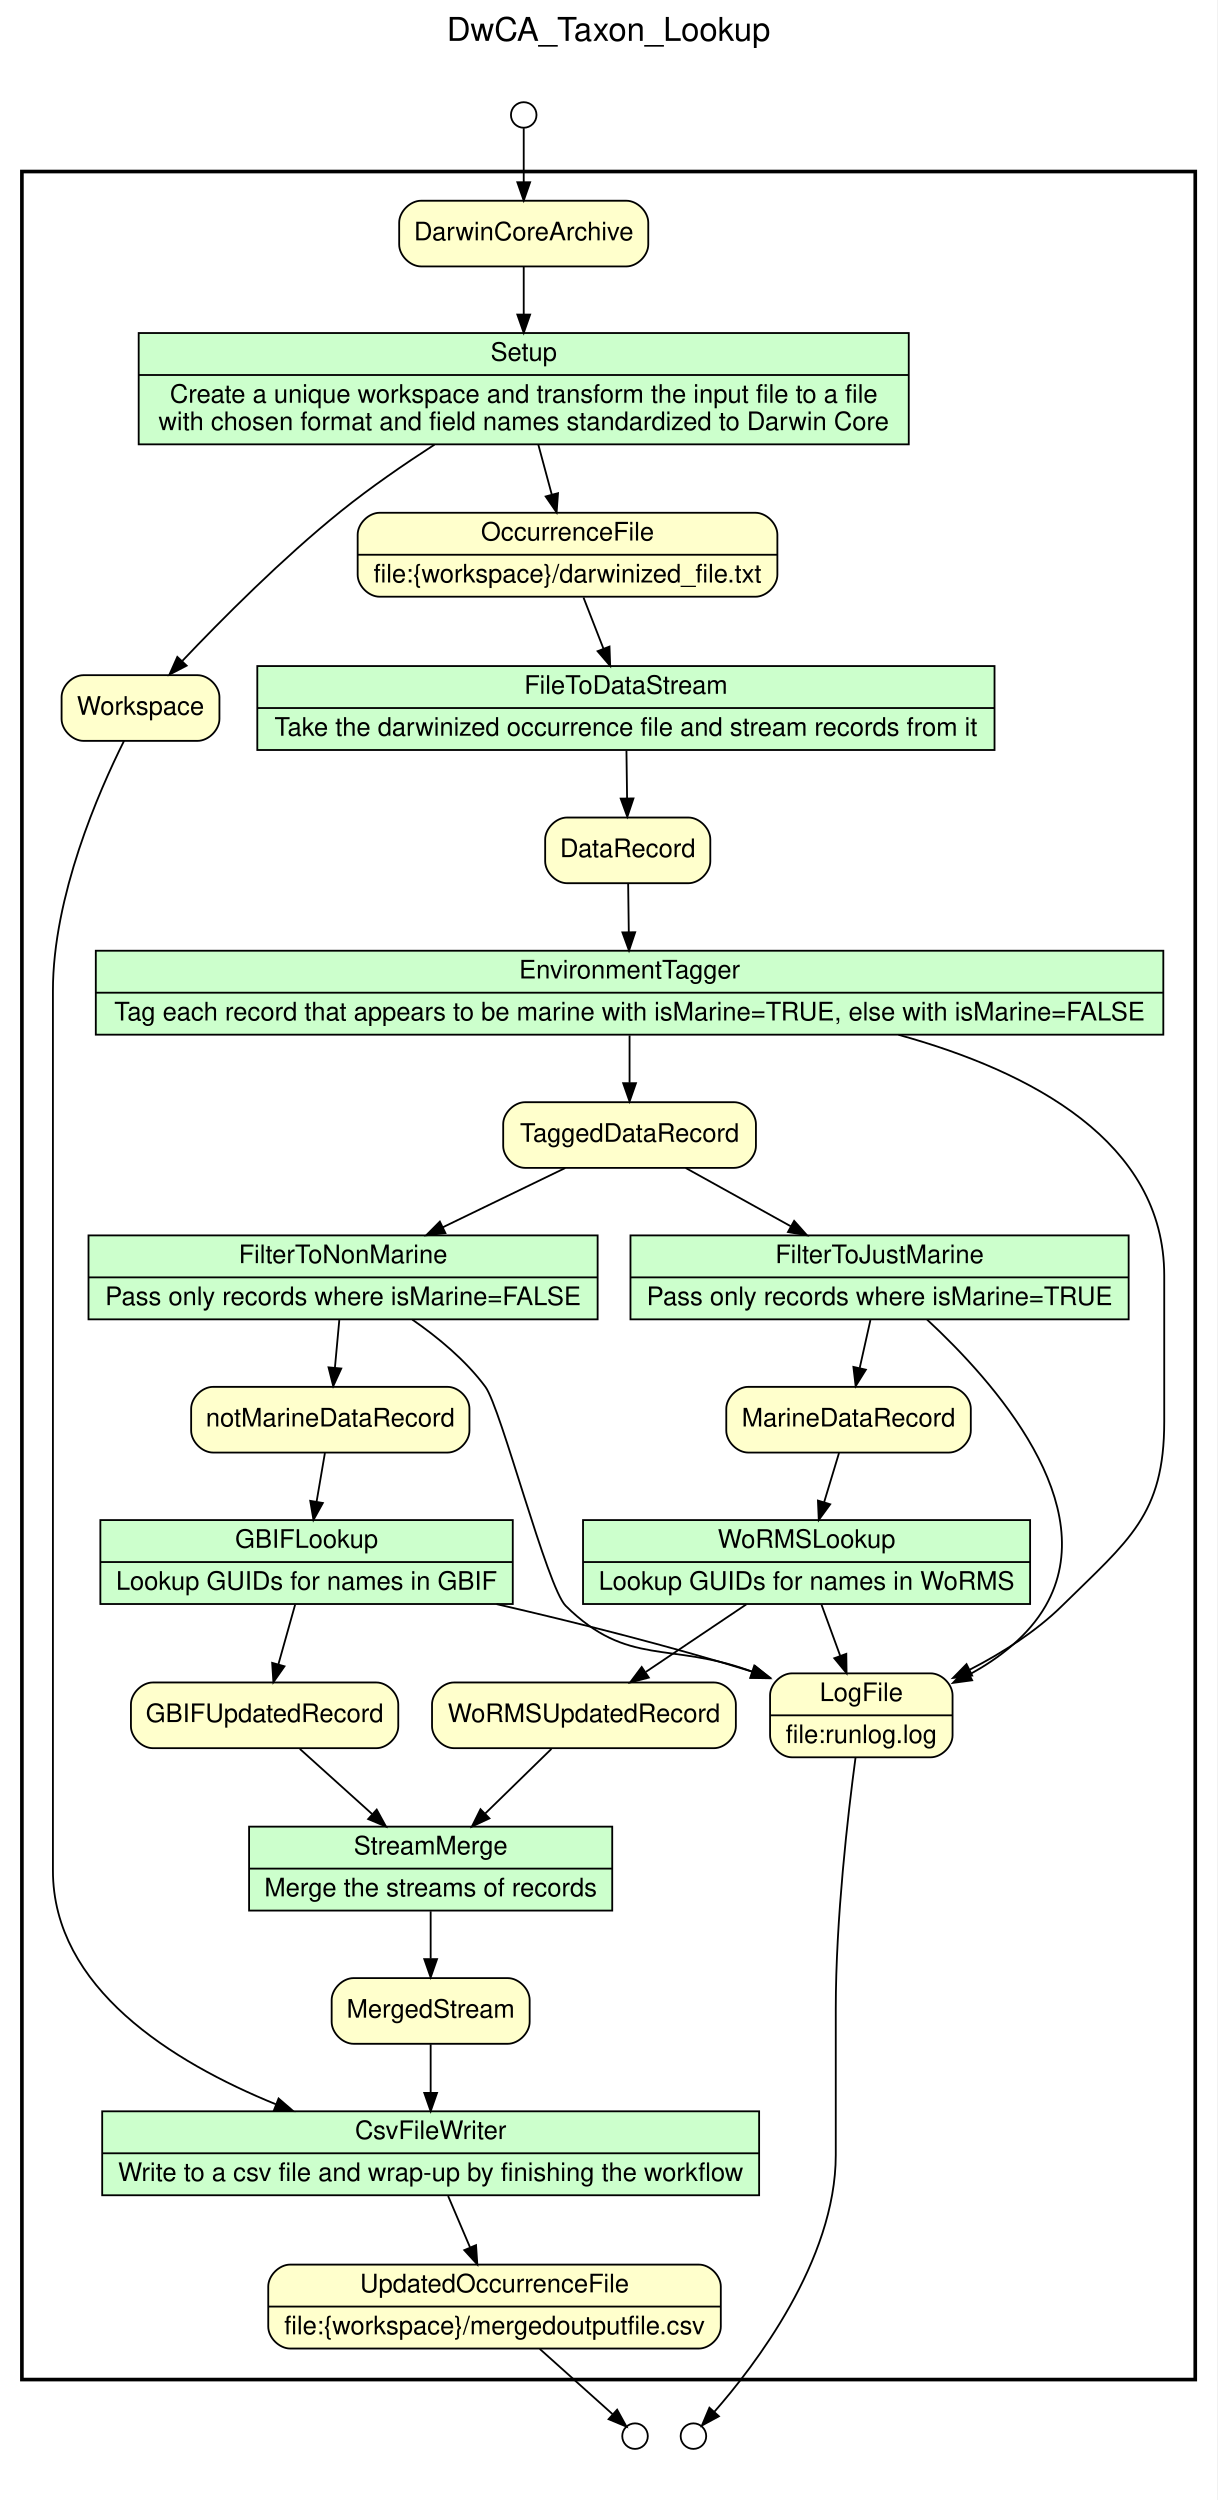
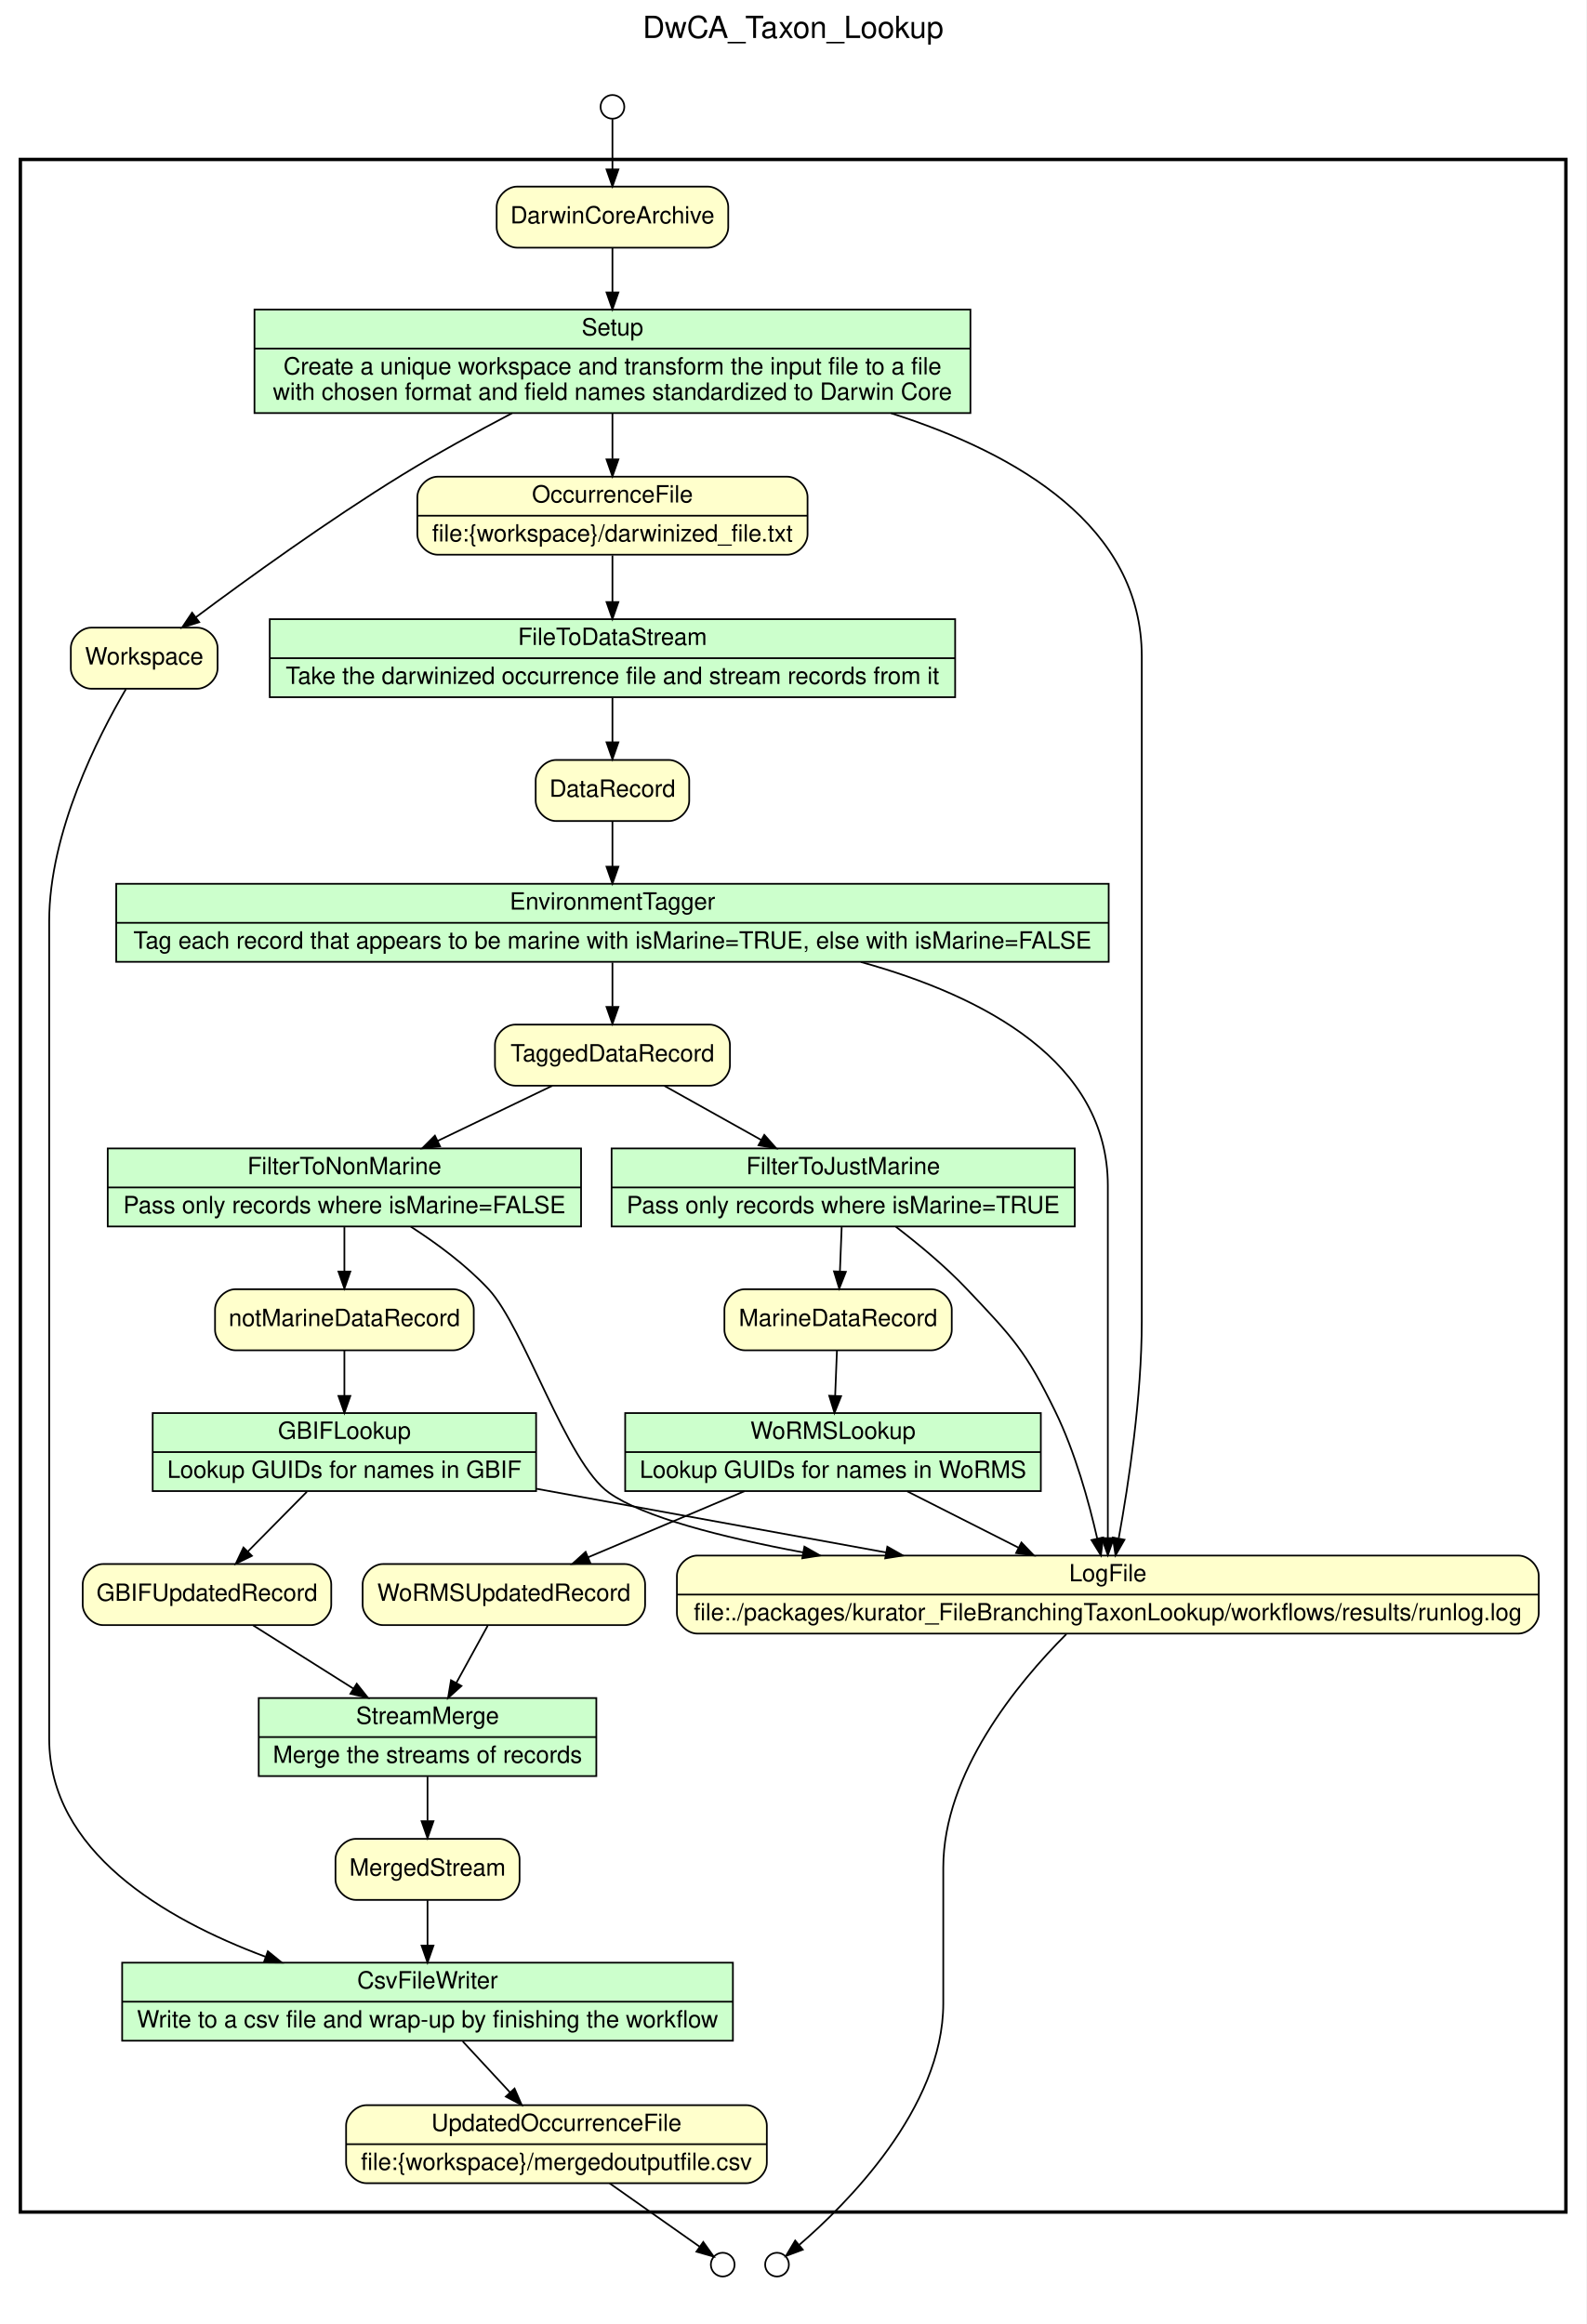
- <svg xmlns="http://www.w3.org/2000/svg" width="667pt" height="1370pt" viewBox="0.00 0.00 667.00 1370.00">
+ <svg xmlns="http://www.w3.org/2000/svg" width="935pt" height="1370pt" viewBox="0.00 0.00 935.00 1370.00">
  <g id="graph0" class="graph" transform="scale(1 1) rotate(0) translate(4 1366)">
-     <polygon fill="white" stroke="none" points="-4,4 -4,-1366 663,-1366 663,4 -4,4" />
-     <text text-anchor="middle" x="329.5" y="-1343.6" font-family="Helvetica,sans-Serif" font-size="18.00">DwCA_Taxon_Lookup</text>
+     <polygon fill="white" stroke="none" points="-4,4 -4,-1366 931,-1366 931,4 -4,4" />
+     <text text-anchor="middle" x="463.5" y="-1343.6" font-family="Helvetica,sans-Serif" font-size="18.00">DwCA_Taxon_Lookup</text>
+     <g id="clust3" class="cluster">
+       <polygon fill="none" stroke="black" stroke-width="0" points="334,-1280 334,-1326 380,-1326 380,-1280 334,-1280" />
+     </g>
+     <g id="clust4" class="cluster">
+       <polygon fill="none" stroke="black" stroke-width="0" points="342,-1288 342,-1318 372,-1318 372,-1288 342,-1288" />
+     </g>
+     <g id="clust5" class="cluster">
+       <polygon fill="none" stroke="black" stroke-width="0" points="399,-8 399,-54 477,-54 477,-8 399,-8" />
+     </g>
+     <g id="clust6" class="cluster">
+       <polygon fill="none" stroke="black" stroke-width="0" points="407,-16 407,-46 469,-46 469,-16 407,-16" />
+     </g>
    <g id="clust1" class="cluster">
-       <polygon fill="none" stroke="black" stroke-width="2" points="8,-62 8,-1272 651,-1272 651,-62 8,-62" />
+       <polygon fill="none" stroke="black" stroke-width="2" points="8,-62 8,-1272 919,-1272 919,-62 8,-62" />
    </g>
    <g id="clust2" class="cluster">
-       <polygon fill="none" stroke="black" stroke-width="0" points="16,-70 16,-1264 643,-1264 643,-70 16,-70" />
-     </g>
-     <g id="clust3" class="cluster">
-       <polygon fill="none" stroke="black" stroke-width="0" points="260,-1280 260,-1326 306,-1326 306,-1280 260,-1280" />
-     </g>
-     <g id="clust4" class="cluster">
-       <polygon fill="none" stroke="black" stroke-width="0" points="268,-1288 268,-1318 298,-1318 298,-1288 268,-1288" />
-     </g>
-     <g id="clust5" class="cluster">
-       <polygon fill="none" stroke="black" stroke-width="0" points="321,-8 321,-54 399,-54 399,-8 321,-8" />
-     </g>
-     <g id="clust6" class="cluster">
-       <polygon fill="none" stroke="black" stroke-width="0" points="329,-16 329,-46 391,-46 391,-16 329,-16" />
+       <polygon fill="none" stroke="black" stroke-width="0" points="16,-70 16,-1264 911,-1264 911,-70 16,-70" />
    </g>
    <g id="node1" class="node">
-       <polygon fill="#ccffcc" stroke="black" points="72,-1122.5 72,-1183.5 494,-1183.5 494,-1122.5 72,-1122.5" />
-       <text text-anchor="middle" x="283" y="-1168.3" font-family="Helvetica,sans-Serif" font-size="14.00">Setup</text>
-       <polyline fill="none" stroke="black" points="72,-1160.5 494,-1160.5 " />
-       <text text-anchor="middle" x="283" y="-1145.3" font-family="Helvetica,sans-Serif" font-size="14.00">Create a unique workspace and transform the input file to a file</text>
-       <text text-anchor="middle" x="283" y="-1130.3" font-family="Helvetica,sans-Serif" font-size="14.00"> with chosen format and field names standardized to Darwin Core</text>
+       <polygon fill="#ccffcc" stroke="black" points="146,-1122.5 146,-1183.5 568,-1183.5 568,-1122.5 146,-1122.5" />
+       <text text-anchor="middle" x="357" y="-1168.3" font-family="Helvetica,sans-Serif" font-size="14.00">Setup</text>
+       <polyline fill="none" stroke="black" points="146,-1160.5 568,-1160.5 " />
+       <text text-anchor="middle" x="357" y="-1145.3" font-family="Helvetica,sans-Serif" font-size="14.00">Create a unique workspace and transform the input file to a file</text>
+       <text text-anchor="middle" x="357" y="-1130.3" font-family="Helvetica,sans-Serif" font-size="14.00"> with chosen format and field names standardized to Darwin Core</text>
    </g>
    <g id="node11" class="node">
-       <path fill="#ffffcc" stroke="black" d="M204,-1039C204,-1039 410,-1039 410,-1039 416,-1039 422,-1045 422,-1051 422,-1051 422,-1073 422,-1073 422,-1079 416,-1085 410,-1085 410,-1085 204,-1085 204,-1085 198,-1085 192,-1079 192,-1073 192,-1073 192,-1051 192,-1051 192,-1045 198,-1039 204,-1039" />
-       <text text-anchor="middle" x="307" y="-1069.8" font-family="Helvetica,sans-Serif" font-size="14.00">OccurrenceFile</text>
-       <polyline fill="none" stroke="black" points="192,-1062 422,-1062 " />
-       <text text-anchor="middle" x="307" y="-1046.8" font-family="Helvetica,sans-Serif" font-size="14.00">file:{workspace}/darwinized_file.txt</text>
+       <path fill="#ffffcc" stroke="black" d="M254,-1039C254,-1039 460,-1039 460,-1039 466,-1039 472,-1045 472,-1051 472,-1051 472,-1073 472,-1073 472,-1079 466,-1085 460,-1085 460,-1085 254,-1085 254,-1085 248,-1085 242,-1079 242,-1073 242,-1073 242,-1051 242,-1051 242,-1045 248,-1039 254,-1039" />
+       <text text-anchor="middle" x="357" y="-1069.8" font-family="Helvetica,sans-Serif" font-size="14.00">OccurrenceFile</text>
+       <polyline fill="none" stroke="black" points="242,-1062 472,-1062 " />
+       <text text-anchor="middle" x="357" y="-1046.8" font-family="Helvetica,sans-Serif" font-size="14.00">file:{workspace}/darwinized_file.txt</text>
+     </g>
+     <g id="edge3" class="edge">
+       <path fill="none" stroke="black" d="M357,-1122.36C357,-1113.74 357,-1104.27 357,-1095.47" />
+       <polygon fill="black" stroke="black" points="360.5,-1095.19 357,-1085.19 353.5,-1095.19 360.5,-1095.19" />
+     </g>
+     <g id="node18" class="node">
+       <path fill="#ffffcc" stroke="black" d="M112.25,-996C112.25,-996 49.75,-996 49.75,-996 43.75,-996 37.75,-990 37.75,-984 37.75,-984 37.75,-972 37.75,-972 37.75,-966 43.75,-960 49.75,-960 49.75,-960 112.25,-960 112.25,-960 118.25,-960 124.25,-966 124.25,-972 124.25,-972 124.25,-984 124.25,-984 124.25,-990 118.25,-996 112.25,-996" />
+       <text text-anchor="middle" x="81" y="-974.3" font-family="Helvetica,sans-Serif" font-size="14.00">Workspace</text>
+     </g>
+     <g id="edge1" class="edge">
+       <path fill="none" stroke="black" d="M297.811,-1122.41C277.006,-1111.51 253.671,-1098.71 233,-1086 189.402,-1059.19 141.488,-1024.54 111.337,-1002.04" />
+       <polygon fill="black" stroke="black" points="113.424,-999.234 103.323,-996.038 109.227,-1004.84 113.424,-999.234" />
+     </g>
+     <g id="node21" class="node">
+       <path fill="#ffffcc" stroke="black" d="M407,-403C407,-403 891,-403 891,-403 897,-403 903,-409 903,-415 903,-415 903,-437 903,-437 903,-443 897,-449 891,-449 891,-449 407,-449 407,-449 401,-449 395,-443 395,-437 395,-437 395,-415 395,-415 395,-409 401,-403 407,-403" />
+       <text text-anchor="middle" x="649" y="-433.8" font-family="Helvetica,sans-Serif" font-size="14.00">LogFile</text>
+       <polyline fill="none" stroke="black" points="395,-426 903,-426 " />
+       <text text-anchor="middle" x="649" y="-410.8" font-family="Helvetica,sans-Serif" font-size="14.00">file:./packages/kurator_FileBranchingTaxonLookup/workflows/results/runlog.log</text>
    </g>
    <g id="edge2" class="edge">
-       <path fill="none" stroke="black" d="M290.992,-1122.36C293.369,-1113.55 295.984,-1103.85 298.399,-1094.89" />
-       <polygon fill="black" stroke="black" points="301.793,-1095.75 301.017,-1085.19 295.034,-1093.93 301.793,-1095.75" />
-     </g>
-     <g id="node18" class="node">
-       <path fill="#ffffcc" stroke="black" d="M104.25,-996C104.25,-996 41.75,-996 41.75,-996 35.75,-996 29.75,-990 29.75,-984 29.75,-984 29.75,-972 29.75,-972 29.75,-966 35.75,-960 41.75,-960 41.75,-960 104.25,-960 104.25,-960 110.25,-960 116.25,-966 116.25,-972 116.25,-972 116.25,-984 116.25,-984 116.25,-990 110.25,-996 104.25,-996" />
-       <text text-anchor="middle" x="73" y="-974.3" font-family="Helvetica,sans-Serif" font-size="14.00">Workspace</text>
-     </g>
-     <g id="edge1" class="edge">
-       <path fill="none" stroke="black" d="M234.149,-1122.38C217.448,-1111.57 198.965,-1098.84 183,-1086 150.876,-1060.16 117.393,-1026.46 95.933,-1003.84" />
-       <polygon fill="black" stroke="black" points="98.27,-1001.22 88.866,-996.339 93.174,-1006.02 98.27,-1001.22" />
+       <path fill="none" stroke="black" d="M521.223,-1122.41C596.388,-1098.44 669,-1055.49 669,-979 669,-979 669,-979 669,-587 669,-542.483 661.283,-491.533 655.436,-459.32" />
+       <polygon fill="black" stroke="black" points="658.813,-458.339 653.538,-449.151 651.932,-459.623 658.813,-458.339" />
    </g>
    <g id="node2" class="node">
-       <polygon fill="#ccffcc" stroke="black" points="137,-955 137,-1001 541,-1001 541,-955 137,-955" />
-       <text text-anchor="middle" x="339" y="-985.8" font-family="Helvetica,sans-Serif" font-size="14.00">FileToDataStream</text>
-       <polyline fill="none" stroke="black" points="137,-978 541,-978 " />
-       <text text-anchor="middle" x="339" y="-962.8" font-family="Helvetica,sans-Serif" font-size="14.00">Take the darwinized occurrence file and stream records from it</text>
+       <polygon fill="#ccffcc" stroke="black" points="155,-955 155,-1001 559,-1001 559,-955 155,-955" />
+       <text text-anchor="middle" x="357" y="-985.8" font-family="Helvetica,sans-Serif" font-size="14.00">FileToDataStream</text>
+       <polyline fill="none" stroke="black" points="155,-978 559,-978 " />
+       <text text-anchor="middle" x="357" y="-962.8" font-family="Helvetica,sans-Serif" font-size="14.00">Take the darwinized occurrence file and stream records from it</text>
    </g>
    <g id="node12" class="node">
-       <path fill="#ffffcc" stroke="black" d="M373.25,-918C373.25,-918 306.75,-918 306.75,-918 300.75,-918 294.75,-912 294.75,-906 294.75,-906 294.75,-894 294.75,-894 294.75,-888 300.75,-882 306.75,-882 306.75,-882 373.25,-882 373.25,-882 379.25,-882 385.25,-888 385.25,-894 385.25,-894 385.25,-906 385.25,-906 385.25,-912 379.25,-918 373.25,-918" />
-       <text text-anchor="middle" x="340" y="-896.3" font-family="Helvetica,sans-Serif" font-size="14.00">DataRecord</text>
+       <path fill="#ffffcc" stroke="black" d="M390.25,-918C390.25,-918 323.75,-918 323.75,-918 317.75,-918 311.75,-912 311.75,-906 311.75,-906 311.75,-894 311.75,-894 311.75,-888 317.75,-882 323.75,-882 323.75,-882 390.25,-882 390.25,-882 396.25,-882 402.25,-888 402.25,-894 402.25,-894 402.25,-906 402.25,-906 402.25,-912 396.25,-918 390.25,-918" />
+       <text text-anchor="middle" x="357" y="-896.3" font-family="Helvetica,sans-Serif" font-size="14.00">DataRecord</text>
+     </g>
+     <g id="edge5" class="edge">
+       <path fill="none" stroke="black" d="M357,-954.609C357,-946.481 357,-937.2 357,-928.671" />
+       <polygon fill="black" stroke="black" points="360.5,-928.412 357,-918.412 353.5,-928.412 360.5,-928.412" />
+     </g>
+     <g id="node3" class="node">
+       <polygon fill="#ccffcc" stroke="black" points="64.5,-799 64.5,-845 649.5,-845 649.5,-799 64.5,-799" />
+       <text text-anchor="middle" x="357" y="-829.8" font-family="Helvetica,sans-Serif" font-size="14.00">EnvironmentTagger</text>
+       <polyline fill="none" stroke="black" points="64.5,-822 649.5,-822 " />
+       <text text-anchor="middle" x="357" y="-806.8" font-family="Helvetica,sans-Serif" font-size="14.00">Tag each record that appears to be marine with isMarine=TRUE, else with isMarine=FALSE</text>
+     </g>
+     <g id="node13" class="node">
+       <path fill="#ffffcc" stroke="black" d="M414.25,-762C414.25,-762 299.75,-762 299.75,-762 293.75,-762 287.75,-756 287.75,-750 287.75,-750 287.75,-738 287.75,-738 287.75,-732 293.75,-726 299.75,-726 299.75,-726 414.25,-726 414.25,-726 420.25,-726 426.25,-732 426.25,-738 426.25,-738 426.25,-750 426.25,-750 426.25,-756 420.25,-762 414.25,-762" />
+       <text text-anchor="middle" x="357" y="-740.3" font-family="Helvetica,sans-Serif" font-size="14.00">TaggedDataRecord</text>
+     </g>
+     <g id="edge8" class="edge">
+       <path fill="none" stroke="black" d="M357,-798.609C357,-790.481 357,-781.2 357,-772.671" />
+       <polygon fill="black" stroke="black" points="360.5,-772.412 357,-762.412 353.5,-772.412 360.5,-772.412" />
+     </g>
+     <g id="edge7" class="edge">
+       <path fill="none" stroke="black" d="M503.428,-798.902C576.285,-778.71 649,-740.217 649,-667 649,-667 649,-667 649,-587 649,-542.827 649,-491.794 649,-459.468" />
+       <polygon fill="black" stroke="black" points="652.5,-459.26 649,-449.26 645.5,-459.26 652.5,-459.26" />
+     </g>
+     <g id="node4" class="node">
+       <polygon fill="#ccffcc" stroke="black" points="356.5,-643 356.5,-689 629.5,-689 629.5,-643 356.5,-643" />
+       <text text-anchor="middle" x="493" y="-673.8" font-family="Helvetica,sans-Serif" font-size="14.00">FilterToJustMarine</text>
+       <polyline fill="none" stroke="black" points="356.5,-666 629.5,-666 " />
+       <text text-anchor="middle" x="493" y="-650.8" font-family="Helvetica,sans-Serif" font-size="14.00">Pass only records where isMarine=TRUE</text>
+     </g>
+     <g id="node14" class="node">
+       <path fill="#ffffcc" stroke="black" d="M545,-606C545,-606 435,-606 435,-606 429,-606 423,-600 423,-594 423,-594 423,-582 423,-582 423,-576 429,-570 435,-570 435,-570 545,-570 545,-570 551,-570 557,-576 557,-582 557,-582 557,-594 557,-594 557,-600 551,-606 545,-606" />
+       <text text-anchor="middle" x="490" y="-584.3" font-family="Helvetica,sans-Serif" font-size="14.00">MarineDataRecord</text>
+     </g>
+     <g id="edge11" class="edge">
+       <path fill="none" stroke="black" d="M492.116,-642.609C491.795,-634.481 491.429,-625.2 491.092,-616.671" />
+       <polygon fill="black" stroke="black" points="494.579,-616.266 490.687,-606.412 487.585,-616.542 494.579,-616.266" />
+     </g>
+     <g id="edge10" class="edge">
+       <path fill="none" stroke="black" d="M524.033,-642.853C537.63,-632.431 553.337,-619.369 566,-606 593.144,-577.342 600.698,-569.479 618,-534 629.71,-509.989 637.808,-480.739 642.783,-458.894" />
+       <polygon fill="black" stroke="black" points="646.203,-459.638 644.914,-449.122 639.364,-458.146 646.203,-459.638" />
+     </g>
+     <g id="node5" class="node">
+       <polygon fill="#ccffcc" stroke="black" points="59.5,-643 59.5,-689 338.5,-689 338.5,-643 59.5,-643" />
+       <text text-anchor="middle" x="199" y="-673.8" font-family="Helvetica,sans-Serif" font-size="14.00">FilterToNonMarine</text>
+       <polyline fill="none" stroke="black" points="59.5,-666 338.5,-666 " />
+       <text text-anchor="middle" x="199" y="-650.8" font-family="Helvetica,sans-Serif" font-size="14.00">Pass only records where isMarine=FALSE</text>
+     </g>
+     <g id="node15" class="node">
+       <path fill="#ffffcc" stroke="black" d="M263.25,-606C263.25,-606 134.75,-606 134.75,-606 128.75,-606 122.75,-600 122.75,-594 122.75,-594 122.75,-582 122.75,-582 122.75,-576 128.75,-570 134.75,-570 134.75,-570 263.25,-570 263.25,-570 269.25,-570 275.25,-576 275.25,-582 275.25,-582 275.25,-594 275.25,-594 275.25,-600 269.25,-606 263.25,-606" />
+       <text text-anchor="middle" x="199" y="-584.3" font-family="Helvetica,sans-Serif" font-size="14.00">notMarineDataRecord</text>
+     </g>
+     <g id="edge14" class="edge">
+       <path fill="none" stroke="black" d="M199,-642.609C199,-634.481 199,-625.2 199,-616.671" />
+       <polygon fill="black" stroke="black" points="202.5,-616.412 199,-606.412 195.5,-616.412 202.5,-616.412" />
+     </g>
+     <g id="edge13" class="edge">
+       <path fill="none" stroke="black" d="M238.132,-642.887C253.595,-632.927 270.788,-620.206 284,-606 305.101,-583.311 329.734,-503.935 355,-486 375.049,-471.769 420.325,-460.008 469.484,-450.831" />
+       <polygon fill="black" stroke="black" points="470.152,-454.267 479.362,-449.03 468.896,-447.381 470.152,-454.267" />
+     </g>
+     <g id="node6" class="node">
+       <polygon fill="#ccffcc" stroke="black" points="364.5,-487 364.5,-533 609.5,-533 609.5,-487 364.5,-487" />
+       <text text-anchor="middle" x="487" y="-517.8" font-family="Helvetica,sans-Serif" font-size="14.00">WoRMSLookup</text>
+       <polyline fill="none" stroke="black" points="364.5,-510 609.5,-510 " />
+       <text text-anchor="middle" x="487" y="-494.8" font-family="Helvetica,sans-Serif" font-size="14.00">Lookup GUIDs for names in WoRMS</text>
+     </g>
+     <g id="node17" class="node">
+       <path fill="#ffffcc" stroke="black" d="M364.25,-444C364.25,-444 221.75,-444 221.75,-444 215.75,-444 209.75,-438 209.75,-432 209.75,-432 209.75,-420 209.75,-420 209.75,-414 215.75,-408 221.75,-408 221.75,-408 364.25,-408 364.25,-408 370.25,-408 376.25,-414 376.25,-420 376.25,-420 376.25,-432 376.25,-432 376.25,-438 370.25,-444 364.25,-444" />
+       <text text-anchor="middle" x="293" y="-422.3" font-family="Helvetica,sans-Serif" font-size="14.00">WoRMSUpdatedRecord</text>
+     </g>
+     <g id="edge16" class="edge">
+       <path fill="none" stroke="black" d="M434.756,-486.918C406.121,-474.814 370.821,-459.893 342.61,-447.969" />
+       <polygon fill="black" stroke="black" points="343.909,-444.718 333.335,-444.049 341.183,-451.166 343.909,-444.718" />
+     </g>
+     <g id="edge17" class="edge">
+       <path fill="none" stroke="black" d="M530.84,-486.81C551.001,-476.604 575.084,-464.414 596.233,-453.709" />
+       <polygon fill="black" stroke="black" points="598.065,-456.705 605.406,-449.066 594.904,-450.459 598.065,-456.705" />
+     </g>
+     <g id="node7" class="node">
+       <polygon fill="#ccffcc" stroke="black" points="86,-487 86,-533 312,-533 312,-487 86,-487" />
+       <text text-anchor="middle" x="199" y="-517.8" font-family="Helvetica,sans-Serif" font-size="14.00">GBIFLookup</text>
+       <polyline fill="none" stroke="black" points="86,-510 312,-510 " />
+       <text text-anchor="middle" x="199" y="-494.8" font-family="Helvetica,sans-Serif" font-size="14.00">Lookup GUIDs for names in GBIF</text>
+     </g>
+     <g id="node16" class="node">
+       <path fill="#ffffcc" stroke="black" d="M179.25,-444C179.25,-444 56.75,-444 56.75,-444 50.75,-444 44.75,-438 44.75,-432 44.75,-432 44.75,-420 44.75,-420 44.75,-414 50.75,-408 56.75,-408 56.75,-408 179.25,-408 179.25,-408 185.25,-408 191.25,-414 191.25,-420 191.25,-420 191.25,-432 191.25,-432 191.25,-438 185.25,-444 179.25,-444" />
+       <text text-anchor="middle" x="118" y="-422.3" font-family="Helvetica,sans-Serif" font-size="14.00">GBIFUpdatedRecord</text>
+     </g>
+     <g id="edge19" class="edge">
+       <path fill="none" stroke="black" d="M176.866,-486.593C166.134,-475.728 153.218,-462.653 142.223,-451.522" />
+       <polygon fill="black" stroke="black" points="144.486,-448.832 134.968,-444.177 139.505,-453.751 144.486,-448.832" />
+     </g>
+     <g id="edge20" class="edge">
+       <path fill="none" stroke="black" d="M312.263,-488.361C374.918,-476.944 453.065,-462.704 518.3,-450.817" />
+       <polygon fill="black" stroke="black" points="519.03,-454.241 528.24,-449.005 517.775,-447.355 519.03,-454.241" />
+     </g>
+     <g id="node8" class="node">
+       <polygon fill="#ccffcc" stroke="black" points="148.5,-319 148.5,-365 347.5,-365 347.5,-319 148.5,-319" />
+       <text text-anchor="middle" x="248" y="-349.8" font-family="Helvetica,sans-Serif" font-size="14.00">StreamMerge</text>
+       <polyline fill="none" stroke="black" points="148.5,-342 347.5,-342 " />
+       <text text-anchor="middle" x="248" y="-326.8" font-family="Helvetica,sans-Serif" font-size="14.00">Merge the streams of records</text>
+     </g>
+     <g id="node19" class="node">
+       <path fill="#ffffcc" stroke="black" d="M290.25,-282C290.25,-282 205.75,-282 205.75,-282 199.75,-282 193.75,-276 193.75,-270 193.75,-270 193.75,-258 193.75,-258 193.75,-252 199.75,-246 205.75,-246 205.75,-246 290.25,-246 290.25,-246 296.25,-246 302.25,-252 302.25,-258 302.25,-258 302.25,-270 302.25,-270 302.25,-276 296.25,-282 290.25,-282" />
+       <text text-anchor="middle" x="248" y="-260.3" font-family="Helvetica,sans-Serif" font-size="14.00">MergedStream</text>
+     </g>
+     <g id="edge22" class="edge">
+       <path fill="none" stroke="black" d="M248,-318.609C248,-310.481 248,-301.2 248,-292.671" />
+       <polygon fill="black" stroke="black" points="251.5,-292.412 248,-282.412 244.5,-292.412 251.5,-292.412" />
+     </g>
+     <g id="node9" class="node">
+       <polygon fill="#ccffcc" stroke="black" points="68,-163 68,-209 428,-209 428,-163 68,-163" />
+       <text text-anchor="middle" x="248" y="-193.8" font-family="Helvetica,sans-Serif" font-size="14.00">CsvFileWriter</text>
+       <polyline fill="none" stroke="black" points="68,-186 428,-186 " />
+       <text text-anchor="middle" x="248" y="-170.8" font-family="Helvetica,sans-Serif" font-size="14.00">Write to a csv file and wrap-up by finishing the workflow</text>
+     </g>
+     <g id="node20" class="node">
+       <path fill="#ffffcc" stroke="black" d="M212,-79C212,-79 436,-79 436,-79 442,-79 448,-85 448,-91 448,-91 448,-113 448,-113 448,-119 442,-125 436,-125 436,-125 212,-125 212,-125 206,-125 200,-119 200,-113 200,-113 200,-91 200,-91 200,-85 206,-79 212,-79" />
+       <text text-anchor="middle" x="324" y="-109.8" font-family="Helvetica,sans-Serif" font-size="14.00">UpdatedOccurrenceFile</text>
+       <polyline fill="none" stroke="black" points="200,-102 448,-102 " />
+       <text text-anchor="middle" x="324" y="-86.8" font-family="Helvetica,sans-Serif" font-size="14.00">file:{workspace}/mergedoutputfile.csv</text>
+     </g>
+     <g id="edge25" class="edge">
+       <path fill="none" stroke="black" d="M268.767,-162.593C277.383,-153.297 287.498,-142.384 296.701,-132.454" />
+       <polygon fill="black" stroke="black" points="299.29,-134.809 303.521,-125.096 294.156,-130.051 299.29,-134.809" />
+     </g>
+     <g id="node10" class="node">
+       <path fill="#ffffcc" stroke="black" d="M413.25,-1256C413.25,-1256 300.75,-1256 300.75,-1256 294.75,-1256 288.75,-1250 288.75,-1244 288.75,-1244 288.75,-1232 288.75,-1232 288.75,-1226 294.75,-1220 300.75,-1220 300.75,-1220 413.25,-1220 413.25,-1220 419.25,-1220 425.25,-1226 425.25,-1232 425.25,-1232 425.25,-1244 425.25,-1244 425.25,-1250 419.25,-1256 413.25,-1256" />
+       <text text-anchor="middle" x="357" y="-1234.3" font-family="Helvetica,sans-Serif" font-size="14.00">DarwinCoreArchive</text>
    </g>
    <g id="edge4" class="edge">
-       <path fill="none" stroke="black" d="M339.295,-954.609C339.402,-946.481 339.524,-937.2 339.636,-928.671" />
-       <polygon fill="black" stroke="black" points="343.139,-928.457 339.771,-918.412 336.14,-928.365 343.139,-928.457" />
-     </g>
-     <g id="node3" class="node">
-       <polygon fill="#ccffcc" stroke="black" points="48.5,-799 48.5,-845 633.5,-845 633.5,-799 48.5,-799" />
-       <text text-anchor="middle" x="341" y="-829.8" font-family="Helvetica,sans-Serif" font-size="14.00">EnvironmentTagger</text>
-       <polyline fill="none" stroke="black" points="48.5,-822 633.5,-822 " />
-       <text text-anchor="middle" x="341" y="-806.8" font-family="Helvetica,sans-Serif" font-size="14.00">Tag each record that appears to be marine with isMarine=TRUE, else with isMarine=FALSE</text>
-     </g>
-     <g id="node13" class="node">
-       <path fill="#ffffcc" stroke="black" d="M398.25,-762C398.25,-762 283.75,-762 283.75,-762 277.75,-762 271.75,-756 271.75,-750 271.75,-750 271.75,-738 271.75,-738 271.75,-732 277.75,-726 283.75,-726 283.75,-726 398.25,-726 398.25,-726 404.25,-726 410.25,-732 410.25,-738 410.25,-738 410.25,-750 410.25,-750 410.25,-756 404.25,-762 398.25,-762" />
-       <text text-anchor="middle" x="341" y="-740.3" font-family="Helvetica,sans-Serif" font-size="14.00">TaggedDataRecord</text>
-     </g>
-     <g id="edge7" class="edge">
-       <path fill="none" stroke="black" d="M341,-798.609C341,-790.481 341,-781.2 341,-772.671" />
-       <polygon fill="black" stroke="black" points="344.5,-772.412 341,-762.412 337.5,-772.412 344.5,-772.412" />
-     </g>
-     <g id="node21" class="node">
-       <path fill="#ffffcc" stroke="black" d="M430,-403C430,-403 506,-403 506,-403 512,-403 518,-409 518,-415 518,-415 518,-437 518,-437 518,-443 512,-449 506,-449 506,-449 430,-449 430,-449 424,-449 418,-443 418,-437 418,-437 418,-415 418,-415 418,-409 424,-403 430,-403" />
-       <text text-anchor="middle" x="468" y="-433.8" font-family="Helvetica,sans-Serif" font-size="14.00">LogFile</text>
-       <polyline fill="none" stroke="black" points="418,-426 518,-426 " />
-       <text text-anchor="middle" x="468" y="-410.8" font-family="Helvetica,sans-Serif" font-size="14.00">file:runlog.log</text>
+       <path fill="none" stroke="black" d="M357,-1219.8C357,-1212.21 357,-1202.95 357,-1193.79" />
+       <polygon fill="black" stroke="black" points="360.5,-1193.6 357,-1183.6 353.5,-1193.6 360.5,-1193.6" />
    </g>
    <g id="edge6" class="edge">
-       <path fill="none" stroke="black" d="M488.358,-798.931C561.321,-778.756 634,-740.27 634,-667 634,-667 634,-667 634,-587 634,-535.673 614.546,-522.04 578,-486 563.612,-471.811 545.112,-460.131 527.403,-451.015" />
-       <polygon fill="black" stroke="black" points="528.756,-447.779 518.241,-446.481 525.652,-454.053 528.756,-447.779" />
-     </g>
-     <g id="node4" class="node">
-       <polygon fill="#ccffcc" stroke="black" points="341.5,-643 341.5,-689 614.5,-689 614.5,-643 341.5,-643" />
-       <text text-anchor="middle" x="478" y="-673.8" font-family="Helvetica,sans-Serif" font-size="14.00">FilterToJustMarine</text>
-       <polyline fill="none" stroke="black" points="341.5,-666 614.5,-666 " />
-       <text text-anchor="middle" x="478" y="-650.8" font-family="Helvetica,sans-Serif" font-size="14.00">Pass only records where isMarine=TRUE</text>
-     </g>
-     <g id="node14" class="node">
-       <path fill="#ffffcc" stroke="black" d="M516,-606C516,-606 406,-606 406,-606 400,-606 394,-600 394,-594 394,-594 394,-582 394,-582 394,-576 400,-570 406,-570 406,-570 516,-570 516,-570 522,-570 528,-576 528,-582 528,-582 528,-594 528,-594 528,-600 522,-606 516,-606" />
-       <text text-anchor="middle" x="461" y="-584.3" font-family="Helvetica,sans-Serif" font-size="14.00">MarineDataRecord</text>
-     </g>
-     <g id="edge10" class="edge">
-       <path fill="none" stroke="black" d="M472.991,-642.609C471.153,-634.391 469.051,-624.994 467.126,-616.387" />
-       <polygon fill="black" stroke="black" points="470.493,-615.407 464.895,-606.412 463.662,-616.935 470.493,-615.407" />
+       <path fill="none" stroke="black" d="M357,-1038.59C357,-1030.12 357,-1020.3 357,-1011.1" />
+       <polygon fill="black" stroke="black" points="360.5,-1011.1 357,-1001.1 353.5,-1011.1 360.5,-1011.1" />
    </g>
    <g id="edge9" class="edge">
-       <path fill="none" stroke="black" d="M504.029,-642.853C540.939,-608.655 600.671,-541.18 569,-486 559.618,-469.653 543.763,-457.405 527.362,-448.431" />
-       <polygon fill="black" stroke="black" points="528.731,-445.2 518.232,-443.777 525.552,-451.437 528.731,-445.2" />
-     </g>
-     <g id="node5" class="node">
-       <polygon fill="#ccffcc" stroke="black" points="44.5,-643 44.5,-689 323.5,-689 323.5,-643 44.5,-643" />
-       <text text-anchor="middle" x="184" y="-673.8" font-family="Helvetica,sans-Serif" font-size="14.00">FilterToNonMarine</text>
-       <polyline fill="none" stroke="black" points="44.5,-666 323.5,-666 " />
-       <text text-anchor="middle" x="184" y="-650.8" font-family="Helvetica,sans-Serif" font-size="14.00">Pass only records where isMarine=FALSE</text>
-     </g>
-     <g id="node15" class="node">
-       <path fill="#ffffcc" stroke="black" d="M241.25,-606C241.25,-606 112.75,-606 112.75,-606 106.75,-606 100.75,-600 100.75,-594 100.75,-594 100.75,-582 100.75,-582 100.75,-576 106.75,-570 112.75,-570 112.75,-570 241.25,-570 241.25,-570 247.25,-570 253.25,-576 253.25,-582 253.25,-582 253.25,-594 253.25,-594 253.25,-600 247.25,-606 241.25,-606" />
-       <text text-anchor="middle" x="177" y="-584.3" font-family="Helvetica,sans-Serif" font-size="14.00">notMarineDataRecord</text>
-     </g>
-     <g id="edge13" class="edge">
-       <path fill="none" stroke="black" d="M181.938,-642.609C181.181,-634.391 180.315,-624.994 179.522,-616.387" />
-       <polygon fill="black" stroke="black" points="183.006,-616.049 178.604,-606.412 176.036,-616.691 183.006,-616.049" />
+       <path fill="none" stroke="black" d="M357,-881.754C357,-873.863 357,-864.249 357,-855.102" />
+       <polygon fill="black" stroke="black" points="360.5,-855.091 357,-845.091 353.5,-855.091 360.5,-855.091" />
    </g>
    <g id="edge12" class="edge">
-       <path fill="none" stroke="black" d="M221.925,-642.868C236.077,-633.066 251.29,-620.465 262,-606 270.45,-594.586 295.897,-495.981 306,-486 340.199,-452.214 362.885,-466.605 408,-450 408.101,-449.963 408.203,-449.925 408.305,-449.888" />
-       <polygon fill="black" stroke="black" points="409.795,-453.068 417.947,-446.302 407.355,-446.507 409.795,-453.068" />
-     </g>
-     <g id="node6" class="node">
-       <polygon fill="#ccffcc" stroke="black" points="315.5,-487 315.5,-533 560.5,-533 560.5,-487 315.5,-487" />
-       <text text-anchor="middle" x="438" y="-517.8" font-family="Helvetica,sans-Serif" font-size="14.00">WoRMSLookup</text>
-       <polyline fill="none" stroke="black" points="315.5,-510 560.5,-510 " />
-       <text text-anchor="middle" x="438" y="-494.8" font-family="Helvetica,sans-Serif" font-size="14.00">Lookup GUIDs for names in WoRMS</text>
-     </g>
-     <g id="node17" class="node">
-       <path fill="#ffffcc" stroke="black" d="M387.25,-444C387.25,-444 244.75,-444 244.75,-444 238.75,-444 232.75,-438 232.75,-432 232.75,-432 232.75,-420 232.75,-420 232.75,-414 238.75,-408 244.75,-408 244.75,-408 387.25,-408 387.25,-408 393.25,-408 399.25,-414 399.25,-420 399.25,-420 399.25,-432 399.25,-432 399.25,-438 393.25,-444 387.25,-444" />
-       <text text-anchor="middle" x="316" y="-422.3" font-family="Helvetica,sans-Serif" font-size="14.00">WoRMSUpdatedRecord</text>
+       <path fill="none" stroke="black" d="M387.521,-725.944C404.355,-716.537 425.647,-704.639 444.685,-694" />
+       <polygon fill="black" stroke="black" points="446.512,-696.988 453.534,-689.055 443.097,-690.877 446.512,-696.988" />
    </g>
    <g id="edge15" class="edge">
-       <path fill="none" stroke="black" d="M404.985,-486.81C387.919,-475.339 367.121,-461.36 349.925,-449.802" />
-       <polygon fill="black" stroke="black" points="351.551,-446.678 341.299,-444.004 347.646,-452.488 351.551,-446.678" />
-     </g>
-     <g id="edge16" class="edge">
-       <path fill="none" stroke="black" d="M446.198,-486.593C449.365,-477.935 453.046,-467.874 456.471,-458.512" />
-       <polygon fill="black" stroke="black" points="459.767,-459.69 459.916,-449.096 453.193,-457.285 459.767,-459.69" />
-     </g>
-     <g id="node7" class="node">
-       <polygon fill="#ccffcc" stroke="black" points="51,-487 51,-533 277,-533 277,-487 51,-487" />
-       <text text-anchor="middle" x="164" y="-517.8" font-family="Helvetica,sans-Serif" font-size="14.00">GBIFLookup</text>
-       <polyline fill="none" stroke="black" points="51,-510 277,-510 " />
-       <text text-anchor="middle" x="164" y="-494.8" font-family="Helvetica,sans-Serif" font-size="14.00">Lookup GUIDs for names in GBIF</text>
-     </g>
-     <g id="node16" class="node">
-       <path fill="#ffffcc" stroke="black" d="M202.25,-444C202.25,-444 79.75,-444 79.75,-444 73.75,-444 67.75,-438 67.75,-432 67.75,-432 67.75,-420 67.75,-420 67.75,-414 73.75,-408 79.75,-408 79.75,-408 202.25,-408 202.25,-408 208.25,-408 214.25,-414 214.25,-420 214.25,-420 214.25,-432 214.25,-432 214.25,-438 208.25,-444 202.25,-444" />
-       <text text-anchor="middle" x="141" y="-422.3" font-family="Helvetica,sans-Serif" font-size="14.00">GBIFUpdatedRecord</text>
+       <path fill="none" stroke="black" d="M321.542,-725.944C301.63,-716.366 276.352,-704.207 253.932,-693.423" />
+       <polygon fill="black" stroke="black" points="255.379,-690.235 244.85,-689.055 252.345,-696.543 255.379,-690.235" />
    </g>
    <g id="edge18" class="edge">
-       <path fill="none" stroke="black" d="M157.715,-486.593C154.902,-476.564 151.561,-464.652 148.608,-454.123" />
-       <polygon fill="black" stroke="black" points="151.889,-452.861 145.818,-444.177 145.149,-454.751 151.889,-452.861" />
-     </g>
-     <g id="edge19" class="edge">
-       <path fill="none" stroke="black" d="M268.096,-486.941C311.673,-476.905 362.641,-464.113 408,-450 408.1,-449.969 408.2,-449.938 408.3,-449.907" />
-       <polygon fill="black" stroke="black" points="409.342,-453.248 417.75,-446.802 407.158,-446.598 409.342,-453.248" />
-     </g>
-     <g id="node8" class="node">
-       <polygon fill="#ccffcc" stroke="black" points="132.5,-319 132.5,-365 331.5,-365 331.5,-319 132.5,-319" />
-       <text text-anchor="middle" x="232" y="-349.8" font-family="Helvetica,sans-Serif" font-size="14.00">StreamMerge</text>
-       <polyline fill="none" stroke="black" points="132.5,-342 331.5,-342 " />
-       <text text-anchor="middle" x="232" y="-326.8" font-family="Helvetica,sans-Serif" font-size="14.00">Merge the streams of records</text>
-     </g>
-     <g id="node19" class="node">
-       <path fill="#ffffcc" stroke="black" d="M274.25,-282C274.25,-282 189.75,-282 189.75,-282 183.75,-282 177.75,-276 177.75,-270 177.75,-270 177.75,-258 177.75,-258 177.75,-252 183.75,-246 189.75,-246 189.75,-246 274.25,-246 274.25,-246 280.25,-246 286.25,-252 286.25,-258 286.25,-258 286.25,-270 286.25,-270 286.25,-276 280.25,-282 274.25,-282" />
-       <text text-anchor="middle" x="232" y="-260.3" font-family="Helvetica,sans-Serif" font-size="14.00">MergedStream</text>
+       <path fill="none" stroke="black" d="M489.319,-569.754C489.008,-561.863 488.628,-552.249 488.267,-543.102" />
+       <polygon fill="black" stroke="black" points="491.764,-542.945 487.872,-533.091 484.769,-543.221 491.764,-542.945" />
    </g>
    <g id="edge21" class="edge">
-       <path fill="none" stroke="black" d="M232,-318.609C232,-310.481 232,-301.2 232,-292.671" />
-       <polygon fill="black" stroke="black" points="235.5,-292.412 232,-282.412 228.5,-292.412 235.5,-292.412" />
-     </g>
-     <g id="node9" class="node">
-       <polygon fill="#ccffcc" stroke="black" points="52,-163 52,-209 412,-209 412,-163 52,-163" />
-       <text text-anchor="middle" x="232" y="-193.8" font-family="Helvetica,sans-Serif" font-size="14.00">CsvFileWriter</text>
-       <polyline fill="none" stroke="black" points="52,-186 412,-186 " />
-       <text text-anchor="middle" x="232" y="-170.8" font-family="Helvetica,sans-Serif" font-size="14.00">Write to a csv file and wrap-up by finishing the workflow</text>
-     </g>
-     <g id="node20" class="node">
-       <path fill="#ffffcc" stroke="black" d="M155,-79C155,-79 379,-79 379,-79 385,-79 391,-85 391,-91 391,-91 391,-113 391,-113 391,-119 385,-125 379,-125 379,-125 155,-125 155,-125 149,-125 143,-119 143,-113 143,-113 143,-91 143,-91 143,-85 149,-79 155,-79" />
-       <text text-anchor="middle" x="267" y="-109.8" font-family="Helvetica,sans-Serif" font-size="14.00">UpdatedOccurrenceFile</text>
-       <polyline fill="none" stroke="black" points="143,-102 391,-102 " />
-       <text text-anchor="middle" x="267" y="-86.8" font-family="Helvetica,sans-Serif" font-size="14.00">file:{workspace}/mergedoutputfile.csv</text>
+       <path fill="none" stroke="black" d="M199,-569.754C199,-561.863 199,-552.249 199,-543.102" />
+       <polygon fill="black" stroke="black" points="202.5,-543.091 199,-533.091 195.5,-543.091 202.5,-543.091" />
+     </g>
+     <g id="edge23" class="edge">
+       <path fill="none" stroke="black" d="M145.252,-407.81C162.374,-397.01 184.844,-382.837 204.403,-370.5" />
+       <polygon fill="black" stroke="black" points="206.278,-373.455 212.868,-365.16 202.543,-367.535 206.278,-373.455" />
    </g>
    <g id="edge24" class="edge">
-       <path fill="none" stroke="black" d="M241.564,-162.593C245.259,-153.935 249.554,-143.874 253.55,-134.512" />
-       <polygon fill="black" stroke="black" points="256.862,-135.667 257.569,-125.096 250.424,-132.919 256.862,-135.667" />
-     </g>
-     <g id="node10" class="node">
-       <path fill="#ffffcc" stroke="black" d="M339.25,-1256C339.25,-1256 226.75,-1256 226.75,-1256 220.75,-1256 214.75,-1250 214.75,-1244 214.75,-1244 214.75,-1232 214.75,-1232 214.75,-1226 220.75,-1220 226.75,-1220 226.75,-1220 339.25,-1220 339.25,-1220 345.25,-1220 351.25,-1226 351.25,-1232 351.25,-1232 351.25,-1244 351.25,-1244 351.25,-1250 345.25,-1256 339.25,-1256" />
-       <text text-anchor="middle" x="283" y="-1234.3" font-family="Helvetica,sans-Serif" font-size="14.00">DarwinCoreArchive</text>
-     </g>
-     <g id="edge3" class="edge">
-       <path fill="none" stroke="black" d="M283,-1219.8C283,-1212.21 283,-1202.95 283,-1193.79" />
-       <polygon fill="black" stroke="black" points="286.5,-1193.6 283,-1183.6 279.5,-1193.6 286.5,-1193.6" />
-     </g>
-     <g id="edge5" class="edge">
-       <path fill="none" stroke="black" d="M315.744,-1038.59C319.123,-1029.94 323.049,-1019.87 326.703,-1010.51" />
-       <polygon fill="black" stroke="black" points="330.002,-1011.68 330.377,-1001.1 323.481,-1009.14 330.002,-1011.68" />
-     </g>
-     <g id="edge8" class="edge">
-       <path fill="none" stroke="black" d="M340.227,-881.754C340.331,-873.863 340.457,-864.249 340.578,-855.102" />
-       <polygon fill="black" stroke="black" points="344.077,-855.136 340.709,-845.091 337.078,-855.044 344.077,-855.136" />
-     </g>
-     <g id="edge11" class="edge">
-       <path fill="none" stroke="black" d="M371.745,-725.944C388.704,-716.537 410.151,-704.639 429.33,-694" />
-       <polygon fill="black" stroke="black" points="431.197,-696.966 438.244,-689.055 427.801,-690.845 431.197,-696.966" />
-     </g>
-     <g id="edge14" class="edge">
-       <path fill="none" stroke="black" d="M305.766,-725.944C285.981,-716.366 260.862,-704.207 238.585,-693.423" />
-       <polygon fill="black" stroke="black" points="240.086,-690.261 229.56,-689.055 237.036,-696.562 240.086,-690.261" />
-     </g>
-     <g id="edge17" class="edge">
-       <path fill="none" stroke="black" d="M455.781,-569.754C453.367,-561.778 450.421,-552.042 447.626,-542.808" />
-       <polygon fill="black" stroke="black" points="450.932,-541.648 444.685,-533.091 444.232,-543.676 450.932,-541.648" />
-     </g>
-     <g id="edge20" class="edge">
-       <path fill="none" stroke="black" d="M174.05,-569.754C172.7,-561.863 171.056,-552.249 169.491,-543.102" />
-       <polygon fill="black" stroke="black" points="172.915,-542.358 167.779,-533.091 166.015,-543.538 172.915,-542.358" />
-     </g>
-     <g id="edge22" class="edge">
-       <path fill="none" stroke="black" d="M160.299,-407.61C171.813,-397.235 186.722,-383.8 199.961,-371.871" />
-       <polygon fill="black" stroke="black" points="202.438,-374.35 207.524,-365.055 197.752,-369.149 202.438,-374.35" />
-     </g>
-     <g id="edge23" class="edge">
-       <path fill="none" stroke="black" d="M298.186,-407.61C287.657,-397.332 274.052,-384.051 261.918,-372.206" />
-       <polygon fill="black" stroke="black" points="264.194,-369.536 254.593,-365.055 259.304,-374.545 264.194,-369.536" />
-     </g>
-     <g id="edge25" class="edge">
-       <path fill="none" stroke="black" d="M63.972,-959.989C50.067,-932.161 25,-874.809 25,-823 25,-823 25,-823 25,-341 25,-276.719 90.052,-236.112 147.221,-212.838" />
-       <polygon fill="black" stroke="black" points="148.661,-216.032 156.683,-209.111 146.096,-209.519 148.661,-216.032" />
+       <path fill="none" stroke="black" d="M283.457,-407.61C278.082,-397.817 271.212,-385.297 264.952,-373.891" />
+       <polygon fill="black" stroke="black" points="267.983,-372.138 260.104,-365.055 261.846,-375.506 267.983,-372.138" />
    </g>
    <g id="edge26" class="edge">
-       <path fill="none" stroke="black" d="M232,-245.754C232,-237.863 232,-228.249 232,-219.102" />
-       <polygon fill="black" stroke="black" points="235.5,-219.091 232,-209.091 228.5,-219.091 235.5,-219.091" />
+       <path fill="none" stroke="black" d="M70.203,-959.729C53.93,-932.001 25,-875.346 25,-823 25,-823 25,-823 25,-341 25,-275.014 91.929,-235.108 152.454,-212.51" />
+       <polygon fill="black" stroke="black" points="153.882,-215.716 162.101,-209.031 151.507,-209.131 153.882,-215.716" />
+     </g>
+     <g id="edge27" class="edge">
+       <path fill="none" stroke="black" d="M248,-245.754C248,-237.863 248,-228.249 248,-219.102" />
+       <polygon fill="black" stroke="black" points="251.5,-219.091 248,-209.091 244.5,-219.091 251.5,-219.091" />
    </g>
    <g id="node23" class="node">
-       <ellipse fill="#ffffff" stroke="black" cx="344" cy="-31" rx="7" ry="7" />
+       <ellipse fill="#ffffff" stroke="black" cx="422" cy="-31" rx="7" ry="7" />
+     </g>
+     <g id="edge29" class="edge">
+       <path fill="none" stroke="black" d="M355.277,-78.978C373.127,-66.41 394.604,-51.289 408.278,-41.661" />
+       <polygon fill="black" stroke="black" points="410.531,-44.355 416.693,-35.736 406.501,-38.632 410.531,-44.355" />
+     </g>
+     <g id="node24" class="node">
+       <ellipse fill="#ffffff" stroke="black" cx="454" cy="-31" rx="7" ry="7" />
+     </g>
+     <g id="edge30" class="edge">
+       <path fill="none" stroke="black" d="M624.523,-402.672C595.787,-373.893 552,-320.872 552,-265 552,-265 552,-265 552,-185 552,-122.922 494.086,-65.871 467.3,-42.803" />
+       <polygon fill="black" stroke="black" points="469.191,-39.824 459.269,-36.109 464.709,-45.2 469.191,-39.824" />
+     </g>
+     <g id="node22" class="node">
+       <ellipse fill="#ffffff" stroke="black" cx="357" cy="-1303" rx="7" ry="7" />
    </g>
    <g id="edge28" class="edge">
-       <path fill="none" stroke="black" d="M291.787,-78.788C305.114,-66.846 320.962,-52.645 331.675,-43.045" />
-       <polygon fill="black" stroke="black" points="334.186,-45.494 339.297,-36.214 329.514,-40.281 334.186,-45.494" />
-     </g>
-     <g id="node24" class="node">
-       <ellipse fill="#ffffff" stroke="black" cx="376" cy="-31" rx="7" ry="7" />
-     </g>
-     <g id="edge29" class="edge">
-       <path fill="none" stroke="black" d="M464.823,-402.794C460.693,-371.948 454,-314.355 454,-265 454,-265 454,-265 454,-185 454,-127.112 409.134,-69.025 387.457,-44.338" />
-       <polygon fill="black" stroke="black" points="389.952,-41.88 380.646,-36.816 384.764,-46.578 389.952,-41.88" />
-     </g>
-     <g id="node22" class="node">
-       <ellipse fill="#ffffff" stroke="black" cx="283" cy="-1303" rx="7" ry="7" />
-     </g>
-     <g id="edge27" class="edge">
-       <path fill="none" stroke="black" d="M283,-1295.73C283,-1288.79 283,-1277.15 283,-1266.21" />
-       <polygon fill="black" stroke="black" points="286.5,-1266.12 283,-1256.12 279.5,-1266.12 286.5,-1266.12" />
+       <path fill="none" stroke="black" d="M357,-1295.73C357,-1288.79 357,-1277.15 357,-1266.21" />
+       <polygon fill="black" stroke="black" points="360.5,-1266.12 357,-1256.12 353.5,-1266.12 360.5,-1266.12" />
    </g>
  </g>
</svg>
